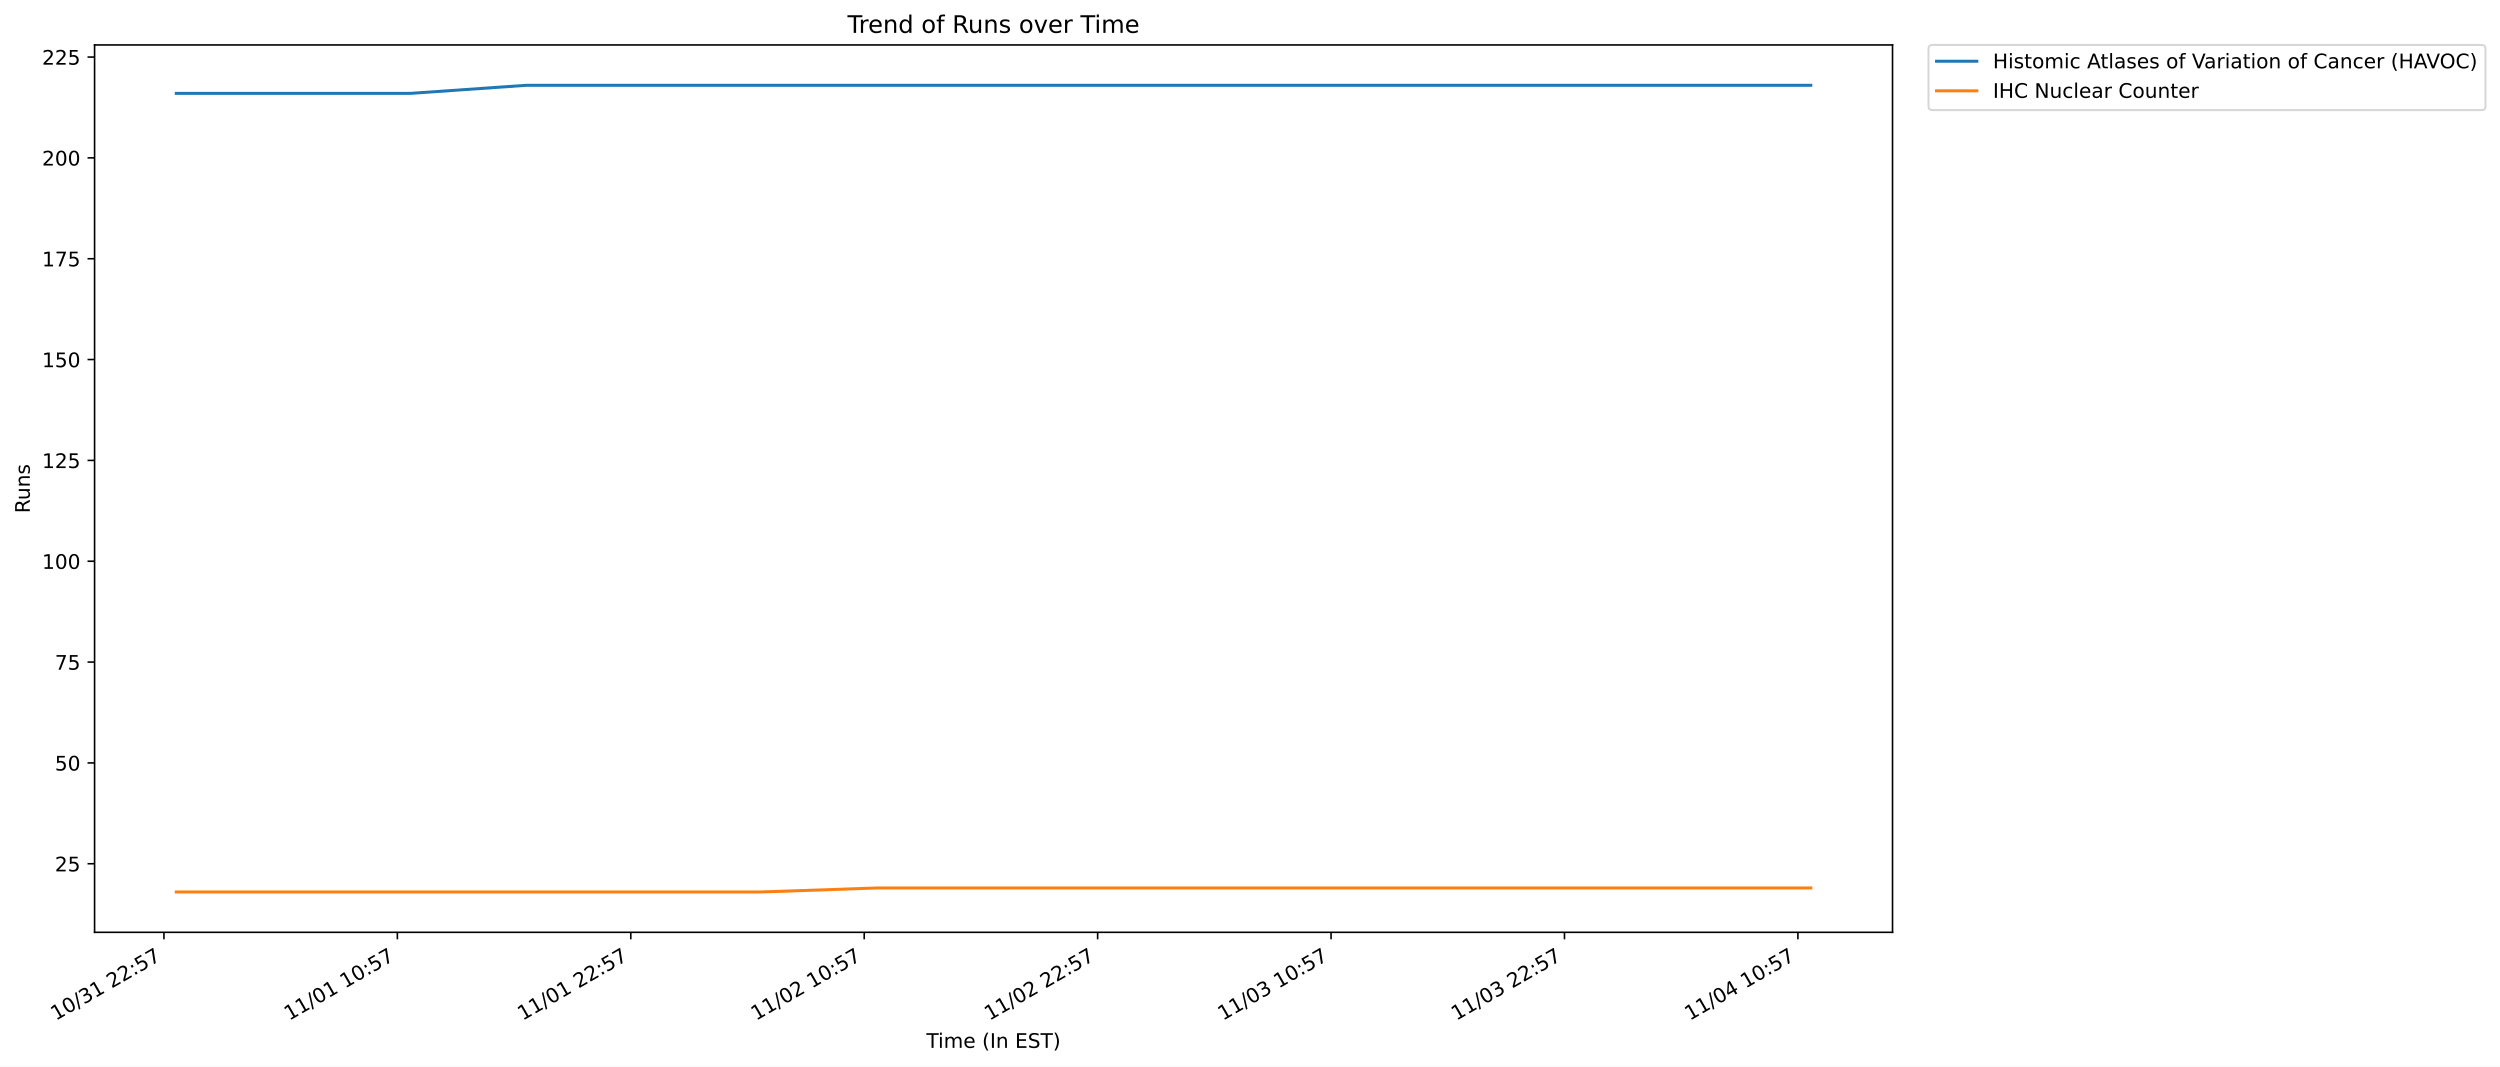
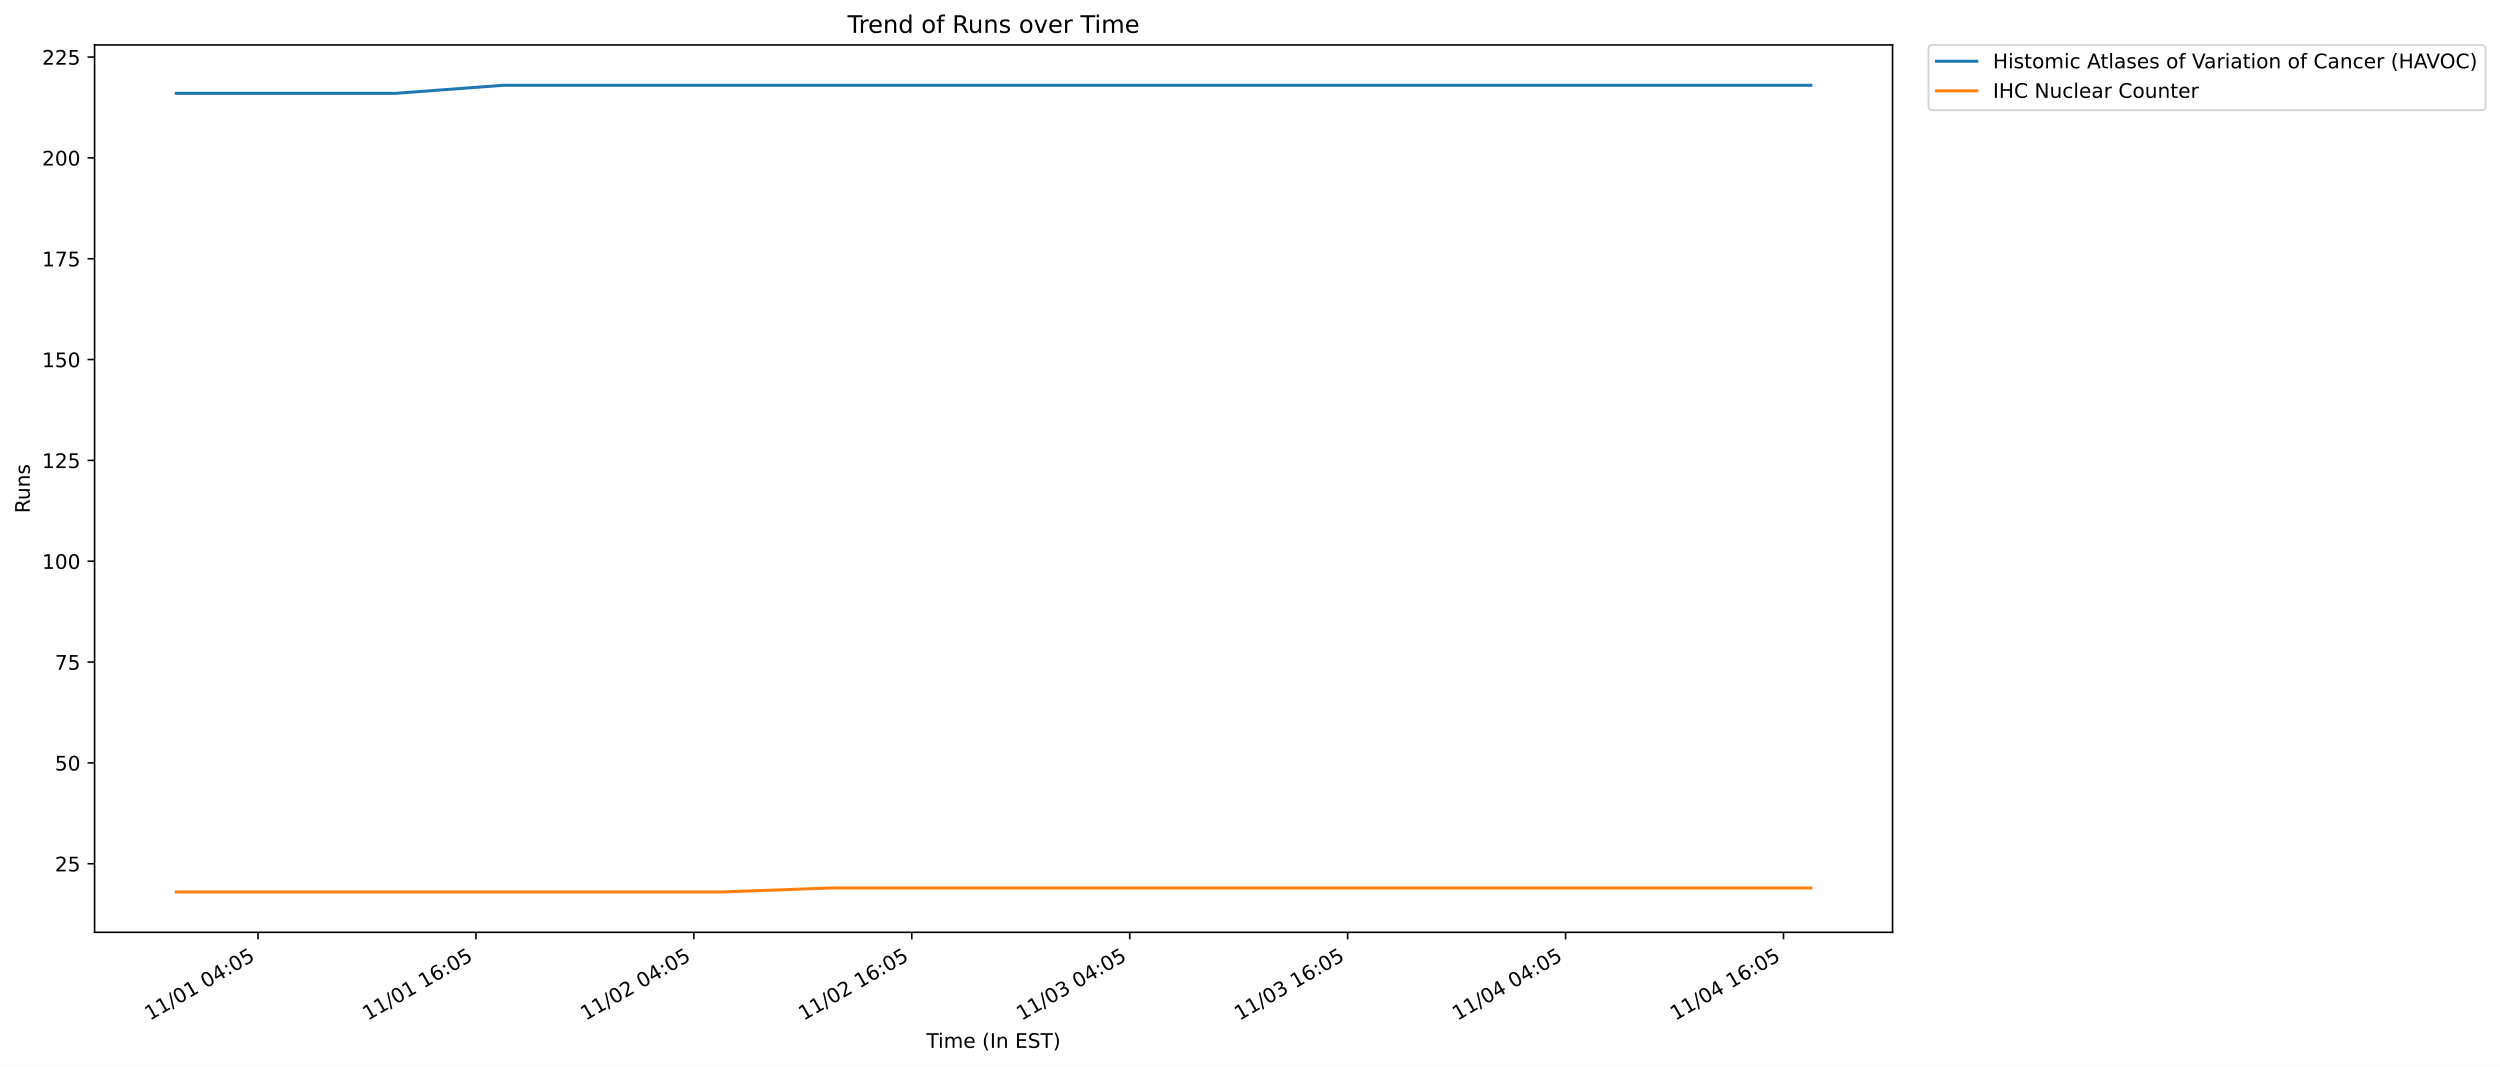
<svg xmlns="http://www.w3.org/2000/svg" xmlns:xlink="http://www.w3.org/1999/xlink" width="1241.42pt" height="529.626pt" viewBox="0 0 1241.42 529.626" version="1.1">
  <defs>
    <style type="text/css">*{stroke-linejoin: round; stroke-linecap: butt}</style>
  </defs>
  <g id="figure_1">
    <g id="patch_1">
      <path d="M 0 529.626  L 1241.42 529.626  L 1241.42 0  L 0 0  z " style="fill: #ffffff" />
    </g>
    <g id="axes_1">
      <g id="patch_2">
        <path d="M 46.966 462.958  L 939.766 462.958  L 939.766 22.318  L 46.966 22.318  z " style="fill: #ffffff" />
      </g>
      <g id="matplotlib.axis_1">
        <g id="xtick_1">
          <g id="line2d_1">
            <defs>
-               <path id="m09e9cc50d4" d="M 0 0  L 0 3.5  " style="stroke: #000000; stroke-width: 0.8" />
+               <path id="mc5775fdbf2" d="M 0 0  L 0 3.5  " style="stroke: #000000; stroke-width: 0.8" />
            </defs>
            <g>
-               <use xlink:href="#m09e9cc50d4" x="81.409" y="462.958" style="stroke: #000000; stroke-width: 0.8" />
+               <use xlink:href="#mc5775fdbf2" x="128.11" y="462.958" style="stroke: #000000; stroke-width: 0.8" />
            </g>
          </g>
          <g id="text_1">
-             <g transform="translate(27.70163 506.9464) rotate(-30) scale(0.1 -0.1)">
+             <g transform="translate(74.40209 506.9464) rotate(-30) scale(0.1 -0.1)">
              <defs>
                <path id="DejaVuSans-31" d="M 794 531  L 1825 531  L 1825 4091  L 703 3866  L 703 4441  L 1819 4666  L 2450 4666  L 2450 531  L 3481 531  L 3481 0  L 794 0  L 794 531  z " transform="scale(0.015625)" />
+                 <path id="DejaVuSans-2f" d="M 1625 4666  L 2156 4666  L 531 -594  L 0 -594  L 1625 4666  z " transform="scale(0.015625)" />
                <path id="DejaVuSans-30" d="M 2034 4250  Q 1547 4250 1301 3770  Q 1056 3291 1056 2328  Q 1056 1369 1301 889  Q 1547 409 2034 409  Q 2525 409 2770 889  Q 3016 1369 3016 2328  Q 3016 3291 2770 3770  Q 2525 4250 2034 4250  z M 2034 4750  Q 2819 4750 3233 4129  Q 3647 3509 3647 2328  Q 3647 1150 3233 529  Q 2819 -91 2034 -91  Q 1250 -91 836 529  Q 422 1150 422 2328  Q 422 3509 836 4129  Q 1250 4750 2034 4750  z " transform="scale(0.015625)" />
-                 <path id="DejaVuSans-2f" d="M 1625 4666  L 2156 4666  L 531 -594  L 0 -594  L 1625 4666  z " transform="scale(0.015625)" />
-                 <path id="DejaVuSans-33" d="M 2597 2516  Q 3050 2419 3304 2112  Q 3559 1806 3559 1356  Q 3559 666 3084 287  Q 2609 -91 1734 -91  Q 1441 -91 1130 -33  Q 819 25 488 141  L 488 750  Q 750 597 1062 519  Q 1375 441 1716 441  Q 2309 441 2620 675  Q 2931 909 2931 1356  Q 2931 1769 2642 2001  Q 2353 2234 1838 2234  L 1294 2234  L 1294 2753  L 1863 2753  Q 2328 2753 2575 2939  Q 2822 3125 2822 3475  Q 2822 3834 2567 4026  Q 2313 4219 1838 4219  Q 1578 4219 1281 4162  Q 984 4106 628 3988  L 628 4550  Q 988 4650 1302 4700  Q 1616 4750 1894 4750  Q 2613 4750 3031 4423  Q 3450 4097 3450 3541  Q 3450 3153 3228 2886  Q 3006 2619 2597 2516  z " transform="scale(0.015625)" />
                <path id="DejaVuSans-20" transform="scale(0.015625)" />
-                 <path id="DejaVuSans-32" d="M 1228 531  L 3431 531  L 3431 0  L 469 0  L 469 531  Q 828 903 1448 1529  Q 2069 2156 2228 2338  Q 2531 2678 2651 2914  Q 2772 3150 2772 3378  Q 2772 3750 2511 3984  Q 2250 4219 1831 4219  Q 1534 4219 1204 4116  Q 875 4013 500 3803  L 500 4441  Q 881 4594 1212 4672  Q 1544 4750 1819 4750  Q 2544 4750 2975 4387  Q 3406 4025 3406 3419  Q 3406 3131 3298 2873  Q 3191 2616 2906 2266  Q 2828 2175 2409 1742  Q 1991 1309 1228 531  z " transform="scale(0.015625)" />
+                 <path id="DejaVuSans-34" d="M 2419 4116  L 825 1625  L 2419 1625  L 2419 4116  z M 2253 4666  L 3047 4666  L 3047 1625  L 3713 1625  L 3713 1100  L 3047 1100  L 3047 0  L 2419 0  L 2419 1100  L 313 1100  L 313 1709  L 2253 4666  z " transform="scale(0.015625)" />
                <path id="DejaVuSans-3a" d="M 750 794  L 1409 794  L 1409 0  L 750 0  L 750 794  z M 750 3309  L 1409 3309  L 1409 2516  L 750 2516  L 750 3309  z " transform="scale(0.015625)" />
                <path id="DejaVuSans-35" d="M 691 4666  L 3169 4666  L 3169 4134  L 1269 4134  L 1269 2991  Q 1406 3038 1543 3061  Q 1681 3084 1819 3084  Q 2600 3084 3056 2656  Q 3513 2228 3513 1497  Q 3513 744 3044 326  Q 2575 -91 1722 -91  Q 1428 -91 1123 -41  Q 819 9 494 109  L 494 744  Q 775 591 1075 516  Q 1375 441 1709 441  Q 2250 441 2565 725  Q 2881 1009 2881 1497  Q 2881 1984 2565 2268  Q 2250 2553 1709 2553  Q 1456 2553 1204 2497  Q 953 2441 691 2322  L 691 4666  z " transform="scale(0.015625)" />
-                 <path id="DejaVuSans-37" d="M 525 4666  L 3525 4666  L 3525 4397  L 1831 0  L 1172 0  L 2766 4134  L 525 4134  L 525 4666  z " transform="scale(0.015625)" />
              </defs>
              <use xlink:href="#DejaVuSans-31" />
-               <use xlink:href="#DejaVuSans-30" x="63.623" />
-               <use xlink:href="#DejaVuSans-2f" x="127.246" />
-               <use xlink:href="#DejaVuSans-33" x="160.938" />
+               <use xlink:href="#DejaVuSans-31" x="63.623" />
+               <use xlink:href="#DejaVuSans-2f" x="127.246" />
+               <use xlink:href="#DejaVuSans-30" x="160.938" />
              <use xlink:href="#DejaVuSans-31" x="224.561" />
              <use xlink:href="#DejaVuSans-20" x="288.184" />
-               <use xlink:href="#DejaVuSans-32" x="319.971" />
-               <use xlink:href="#DejaVuSans-32" x="383.594" />
-               <use xlink:href="#DejaVuSans-3a" x="447.217" />
-               <use xlink:href="#DejaVuSans-35" x="480.908" />
-               <use xlink:href="#DejaVuSans-37" x="544.531" />
+               <use xlink:href="#DejaVuSans-30" x="319.971" />
+               <use xlink:href="#DejaVuSans-34" x="383.594" />
+               <use xlink:href="#DejaVuSans-3a" x="447.217" />
+               <use xlink:href="#DejaVuSans-30" x="480.908" />
+               <use xlink:href="#DejaVuSans-35" x="544.531" />
            </g>
          </g>
        </g>
        <g id="xtick_2">
          <g id="line2d_2">
            <g>
-               <use xlink:href="#m09e9cc50d4" x="197.319" y="462.958" style="stroke: #000000; stroke-width: 0.8" />
+               <use xlink:href="#mc5775fdbf2" x="236.327" y="462.958" style="stroke: #000000; stroke-width: 0.8" />
            </g>
          </g>
          <g id="text_2">
-             <g transform="translate(143.6116 506.9464) rotate(-30) scale(0.1 -0.1)">
+             <g transform="translate(182.6198 506.9464) rotate(-30) scale(0.1 -0.1)">
+               <defs>
+                 <path id="DejaVuSans-36" d="M 2113 2584  Q 1688 2584 1439 2293  Q 1191 2003 1191 1497  Q 1191 994 1439 701  Q 1688 409 2113 409  Q 2538 409 2786 701  Q 3034 994 3034 1497  Q 3034 2003 2786 2293  Q 2538 2584 2113 2584  z M 3366 4563  L 3366 3988  Q 3128 4100 2886 4159  Q 2644 4219 2406 4219  Q 1781 4219 1451 3797  Q 1122 3375 1075 2522  Q 1259 2794 1537 2939  Q 1816 3084 2150 3084  Q 2853 3084 3261 2657  Q 3669 2231 3669 1497  Q 3669 778 3244 343  Q 2819 -91 2113 -91  Q 1303 -91 875 529  Q 447 1150 447 2328  Q 447 3434 972 4092  Q 1497 4750 2381 4750  Q 2619 4750 2861 4703  Q 3103 4656 3366 4563  z " transform="scale(0.015625)" />
+               </defs>
              <use xlink:href="#DejaVuSans-31" />
              <use xlink:href="#DejaVuSans-31" x="63.623" />
              <use xlink:href="#DejaVuSans-2f" x="127.246" />
              <use xlink:href="#DejaVuSans-30" x="160.938" />
              <use xlink:href="#DejaVuSans-31" x="224.561" />
              <use xlink:href="#DejaVuSans-20" x="288.184" />
              <use xlink:href="#DejaVuSans-31" x="319.971" />
-               <use xlink:href="#DejaVuSans-30" x="383.594" />
-               <use xlink:href="#DejaVuSans-3a" x="447.217" />
-               <use xlink:href="#DejaVuSans-35" x="480.908" />
-               <use xlink:href="#DejaVuSans-37" x="544.531" />
+               <use xlink:href="#DejaVuSans-36" x="383.594" />
+               <use xlink:href="#DejaVuSans-3a" x="447.217" />
+               <use xlink:href="#DejaVuSans-30" x="480.908" />
+               <use xlink:href="#DejaVuSans-35" x="544.531" />
            </g>
          </g>
        </g>
        <g id="xtick_3">
          <g id="line2d_3">
            <g>
-               <use xlink:href="#m09e9cc50d4" x="313.229" y="462.958" style="stroke: #000000; stroke-width: 0.8" />
+               <use xlink:href="#mc5775fdbf2" x="344.545" y="462.958" style="stroke: #000000; stroke-width: 0.8" />
            </g>
          </g>
          <g id="text_3">
-             <g transform="translate(259.5216 506.9464) rotate(-30) scale(0.1 -0.1)">
-               <use xlink:href="#DejaVuSans-31" />
-               <use xlink:href="#DejaVuSans-31" x="63.623" />
-               <use xlink:href="#DejaVuSans-2f" x="127.246" />
-               <use xlink:href="#DejaVuSans-30" x="160.938" />
-               <use xlink:href="#DejaVuSans-31" x="224.561" />
-               <use xlink:href="#DejaVuSans-20" x="288.184" />
-               <use xlink:href="#DejaVuSans-32" x="319.971" />
-               <use xlink:href="#DejaVuSans-32" x="383.594" />
-               <use xlink:href="#DejaVuSans-3a" x="447.217" />
-               <use xlink:href="#DejaVuSans-35" x="480.908" />
-               <use xlink:href="#DejaVuSans-37" x="544.531" />
+             <g transform="translate(290.8374 506.9464) rotate(-30) scale(0.1 -0.1)">
+               <defs>
+                 <path id="DejaVuSans-32" d="M 1228 531  L 3431 531  L 3431 0  L 469 0  L 469 531  Q 828 903 1448 1529  Q 2069 2156 2228 2338  Q 2531 2678 2651 2914  Q 2772 3150 2772 3378  Q 2772 3750 2511 3984  Q 2250 4219 1831 4219  Q 1534 4219 1204 4116  Q 875 4013 500 3803  L 500 4441  Q 881 4594 1212 4672  Q 1544 4750 1819 4750  Q 2544 4750 2975 4387  Q 3406 4025 3406 3419  Q 3406 3131 3298 2873  Q 3191 2616 2906 2266  Q 2828 2175 2409 1742  Q 1991 1309 1228 531  z " transform="scale(0.015625)" />
+               </defs>
+               <use xlink:href="#DejaVuSans-31" />
+               <use xlink:href="#DejaVuSans-31" x="63.623" />
+               <use xlink:href="#DejaVuSans-2f" x="127.246" />
+               <use xlink:href="#DejaVuSans-30" x="160.938" />
+               <use xlink:href="#DejaVuSans-32" x="224.561" />
+               <use xlink:href="#DejaVuSans-20" x="288.184" />
+               <use xlink:href="#DejaVuSans-30" x="319.971" />
+               <use xlink:href="#DejaVuSans-34" x="383.594" />
+               <use xlink:href="#DejaVuSans-3a" x="447.217" />
+               <use xlink:href="#DejaVuSans-30" x="480.908" />
+               <use xlink:href="#DejaVuSans-35" x="544.531" />
            </g>
          </g>
        </g>
        <g id="xtick_4">
          <g id="line2d_4">
            <g>
-               <use xlink:href="#m09e9cc50d4" x="429.139" y="462.958" style="stroke: #000000; stroke-width: 0.8" />
+               <use xlink:href="#mc5775fdbf2" x="452.763" y="462.958" style="stroke: #000000; stroke-width: 0.8" />
            </g>
          </g>
          <g id="text_4">
-             <g transform="translate(375.4316 506.9464) rotate(-30) scale(0.1 -0.1)">
+             <g transform="translate(399.0551 506.9464) rotate(-30) scale(0.1 -0.1)">
              <use xlink:href="#DejaVuSans-31" />
              <use xlink:href="#DejaVuSans-31" x="63.623" />
              <use xlink:href="#DejaVuSans-2f" x="127.246" />
              <use xlink:href="#DejaVuSans-30" x="160.938" />
              <use xlink:href="#DejaVuSans-32" x="224.561" />
              <use xlink:href="#DejaVuSans-20" x="288.184" />
              <use xlink:href="#DejaVuSans-31" x="319.971" />
-               <use xlink:href="#DejaVuSans-30" x="383.594" />
-               <use xlink:href="#DejaVuSans-3a" x="447.217" />
-               <use xlink:href="#DejaVuSans-35" x="480.908" />
-               <use xlink:href="#DejaVuSans-37" x="544.531" />
+               <use xlink:href="#DejaVuSans-36" x="383.594" />
+               <use xlink:href="#DejaVuSans-3a" x="447.217" />
+               <use xlink:href="#DejaVuSans-30" x="480.908" />
+               <use xlink:href="#DejaVuSans-35" x="544.531" />
            </g>
          </g>
        </g>
        <g id="xtick_5">
          <g id="line2d_5">
            <g>
-               <use xlink:href="#m09e9cc50d4" x="545.049" y="462.958" style="stroke: #000000; stroke-width: 0.8" />
+               <use xlink:href="#mc5775fdbf2" x="560.98" y="462.958" style="stroke: #000000; stroke-width: 0.8" />
            </g>
          </g>
          <g id="text_5">
-             <g transform="translate(491.3416 506.9464) rotate(-30) scale(0.1 -0.1)">
-               <use xlink:href="#DejaVuSans-31" />
-               <use xlink:href="#DejaVuSans-31" x="63.623" />
-               <use xlink:href="#DejaVuSans-2f" x="127.246" />
-               <use xlink:href="#DejaVuSans-30" x="160.938" />
-               <use xlink:href="#DejaVuSans-32" x="224.561" />
-               <use xlink:href="#DejaVuSans-20" x="288.184" />
-               <use xlink:href="#DejaVuSans-32" x="319.971" />
-               <use xlink:href="#DejaVuSans-32" x="383.594" />
-               <use xlink:href="#DejaVuSans-3a" x="447.217" />
-               <use xlink:href="#DejaVuSans-35" x="480.908" />
-               <use xlink:href="#DejaVuSans-37" x="544.531" />
+             <g transform="translate(507.2728 506.9464) rotate(-30) scale(0.1 -0.1)">
+               <defs>
+                 <path id="DejaVuSans-33" d="M 2597 2516  Q 3050 2419 3304 2112  Q 3559 1806 3559 1356  Q 3559 666 3084 287  Q 2609 -91 1734 -91  Q 1441 -91 1130 -33  Q 819 25 488 141  L 488 750  Q 750 597 1062 519  Q 1375 441 1716 441  Q 2309 441 2620 675  Q 2931 909 2931 1356  Q 2931 1769 2642 2001  Q 2353 2234 1838 2234  L 1294 2234  L 1294 2753  L 1863 2753  Q 2328 2753 2575 2939  Q 2822 3125 2822 3475  Q 2822 3834 2567 4026  Q 2313 4219 1838 4219  Q 1578 4219 1281 4162  Q 984 4106 628 3988  L 628 4550  Q 988 4650 1302 4700  Q 1616 4750 1894 4750  Q 2613 4750 3031 4423  Q 3450 4097 3450 3541  Q 3450 3153 3228 2886  Q 3006 2619 2597 2516  z " transform="scale(0.015625)" />
+               </defs>
+               <use xlink:href="#DejaVuSans-31" />
+               <use xlink:href="#DejaVuSans-31" x="63.623" />
+               <use xlink:href="#DejaVuSans-2f" x="127.246" />
+               <use xlink:href="#DejaVuSans-30" x="160.938" />
+               <use xlink:href="#DejaVuSans-33" x="224.561" />
+               <use xlink:href="#DejaVuSans-20" x="288.184" />
+               <use xlink:href="#DejaVuSans-30" x="319.971" />
+               <use xlink:href="#DejaVuSans-34" x="383.594" />
+               <use xlink:href="#DejaVuSans-3a" x="447.217" />
+               <use xlink:href="#DejaVuSans-30" x="480.908" />
+               <use xlink:href="#DejaVuSans-35" x="544.531" />
            </g>
          </g>
        </g>
        <g id="xtick_6">
          <g id="line2d_6">
            <g>
-               <use xlink:href="#m09e9cc50d4" x="660.959" y="462.958" style="stroke: #000000; stroke-width: 0.8" />
+               <use xlink:href="#mc5775fdbf2" x="669.198" y="462.958" style="stroke: #000000; stroke-width: 0.8" />
            </g>
          </g>
          <g id="text_6">
-             <g transform="translate(607.2516 506.9464) rotate(-30) scale(0.1 -0.1)">
+             <g transform="translate(615.4904 506.9464) rotate(-30) scale(0.1 -0.1)">
              <use xlink:href="#DejaVuSans-31" />
              <use xlink:href="#DejaVuSans-31" x="63.623" />
              <use xlink:href="#DejaVuSans-2f" x="127.246" />
              <use xlink:href="#DejaVuSans-30" x="160.938" />
              <use xlink:href="#DejaVuSans-33" x="224.561" />
              <use xlink:href="#DejaVuSans-20" x="288.184" />
              <use xlink:href="#DejaVuSans-31" x="319.971" />
-               <use xlink:href="#DejaVuSans-30" x="383.594" />
-               <use xlink:href="#DejaVuSans-3a" x="447.217" />
-               <use xlink:href="#DejaVuSans-35" x="480.908" />
-               <use xlink:href="#DejaVuSans-37" x="544.531" />
+               <use xlink:href="#DejaVuSans-36" x="383.594" />
+               <use xlink:href="#DejaVuSans-3a" x="447.217" />
+               <use xlink:href="#DejaVuSans-30" x="480.908" />
+               <use xlink:href="#DejaVuSans-35" x="544.531" />
            </g>
          </g>
        </g>
        <g id="xtick_7">
          <g id="line2d_7">
            <g>
-               <use xlink:href="#m09e9cc50d4" x="776.869" y="462.958" style="stroke: #000000; stroke-width: 0.8" />
+               <use xlink:href="#mc5775fdbf2" x="777.416" y="462.958" style="stroke: #000000; stroke-width: 0.8" />
            </g>
          </g>
          <g id="text_7">
-             <g transform="translate(723.1616 506.9464) rotate(-30) scale(0.1 -0.1)">
-               <use xlink:href="#DejaVuSans-31" />
-               <use xlink:href="#DejaVuSans-31" x="63.623" />
-               <use xlink:href="#DejaVuSans-2f" x="127.246" />
-               <use xlink:href="#DejaVuSans-30" x="160.938" />
-               <use xlink:href="#DejaVuSans-33" x="224.561" />
-               <use xlink:href="#DejaVuSans-20" x="288.184" />
-               <use xlink:href="#DejaVuSans-32" x="319.971" />
-               <use xlink:href="#DejaVuSans-32" x="383.594" />
-               <use xlink:href="#DejaVuSans-3a" x="447.217" />
-               <use xlink:href="#DejaVuSans-35" x="480.908" />
-               <use xlink:href="#DejaVuSans-37" x="544.531" />
+             <g transform="translate(723.7081 506.9464) rotate(-30) scale(0.1 -0.1)">
+               <use xlink:href="#DejaVuSans-31" />
+               <use xlink:href="#DejaVuSans-31" x="63.623" />
+               <use xlink:href="#DejaVuSans-2f" x="127.246" />
+               <use xlink:href="#DejaVuSans-30" x="160.938" />
+               <use xlink:href="#DejaVuSans-34" x="224.561" />
+               <use xlink:href="#DejaVuSans-20" x="288.184" />
+               <use xlink:href="#DejaVuSans-30" x="319.971" />
+               <use xlink:href="#DejaVuSans-34" x="383.594" />
+               <use xlink:href="#DejaVuSans-3a" x="447.217" />
+               <use xlink:href="#DejaVuSans-30" x="480.908" />
+               <use xlink:href="#DejaVuSans-35" x="544.531" />
            </g>
          </g>
        </g>
        <g id="xtick_8">
          <g id="line2d_8">
            <g>
-               <use xlink:href="#m09e9cc50d4" x="892.779" y="462.958" style="stroke: #000000; stroke-width: 0.8" />
+               <use xlink:href="#mc5775fdbf2" x="885.633" y="462.958" style="stroke: #000000; stroke-width: 0.8" />
            </g>
          </g>
          <g id="text_8">
-             <g transform="translate(839.0716 506.9464) rotate(-30) scale(0.1 -0.1)">
-               <defs>
-                 <path id="DejaVuSans-34" d="M 2419 4116  L 825 1625  L 2419 1625  L 2419 4116  z M 2253 4666  L 3047 4666  L 3047 1625  L 3713 1625  L 3713 1100  L 3047 1100  L 3047 0  L 2419 0  L 2419 1100  L 313 1100  L 313 1709  L 2253 4666  z " transform="scale(0.015625)" />
-               </defs>
+             <g transform="translate(831.9258 506.9464) rotate(-30) scale(0.1 -0.1)">
              <use xlink:href="#DejaVuSans-31" />
              <use xlink:href="#DejaVuSans-31" x="63.623" />
              <use xlink:href="#DejaVuSans-2f" x="127.246" />
              <use xlink:href="#DejaVuSans-30" x="160.938" />
              <use xlink:href="#DejaVuSans-34" x="224.561" />
              <use xlink:href="#DejaVuSans-20" x="288.184" />
              <use xlink:href="#DejaVuSans-31" x="319.971" />
-               <use xlink:href="#DejaVuSans-30" x="383.594" />
-               <use xlink:href="#DejaVuSans-3a" x="447.217" />
-               <use xlink:href="#DejaVuSans-35" x="480.908" />
-               <use xlink:href="#DejaVuSans-37" x="544.531" />
+               <use xlink:href="#DejaVuSans-36" x="383.594" />
+               <use xlink:href="#DejaVuSans-3a" x="447.217" />
+               <use xlink:href="#DejaVuSans-30" x="480.908" />
+               <use xlink:href="#DejaVuSans-35" x="544.531" />
            </g>
          </g>
        </g>
        <g id="text_9">
          <g transform="translate(460.0211 520.3459) scale(0.1 -0.1)">
            <defs>
              <path id="DejaVuSans-54" d="M -19 4666  L 3928 4666  L 3928 4134  L 2272 4134  L 2272 0  L 1638 0  L 1638 4134  L -19 4134  L -19 4666  z " transform="scale(0.015625)" />
              <path id="DejaVuSans-69" d="M 603 3500  L 1178 3500  L 1178 0  L 603 0  L 603 3500  z M 603 4863  L 1178 4863  L 1178 4134  L 603 4134  L 603 4863  z " transform="scale(0.015625)" />
              <path id="DejaVuSans-6d" d="M 3328 2828  Q 3544 3216 3844 3400  Q 4144 3584 4550 3584  Q 5097 3584 5394 3201  Q 5691 2819 5691 2113  L 5691 0  L 5113 0  L 5113 2094  Q 5113 2597 4934 2840  Q 4756 3084 4391 3084  Q 3944 3084 3684 2787  Q 3425 2491 3425 1978  L 3425 0  L 2847 0  L 2847 2094  Q 2847 2600 2669 2842  Q 2491 3084 2119 3084  Q 1678 3084 1418 2786  Q 1159 2488 1159 1978  L 1159 0  L 581 0  L 581 3500  L 1159 3500  L 1159 2956  Q 1356 3278 1631 3431  Q 1906 3584 2284 3584  Q 2666 3584 2933 3390  Q 3200 3197 3328 2828  z " transform="scale(0.015625)" />
              <path id="DejaVuSans-65" d="M 3597 1894  L 3597 1613  L 953 1613  Q 991 1019 1311 708  Q 1631 397 2203 397  Q 2534 397 2845 478  Q 3156 559 3463 722  L 3463 178  Q 3153 47 2828 -22  Q 2503 -91 2169 -91  Q 1331 -91 842 396  Q 353 884 353 1716  Q 353 2575 817 3079  Q 1281 3584 2069 3584  Q 2775 3584 3186 3129  Q 3597 2675 3597 1894  z M 3022 2063  Q 3016 2534 2758 2815  Q 2500 3097 2075 3097  Q 1594 3097 1305 2825  Q 1016 2553 972 2059  L 3022 2063  z " transform="scale(0.015625)" />
              <path id="DejaVuSans-28" d="M 1984 4856  Q 1566 4138 1362 3434  Q 1159 2731 1159 2009  Q 1159 1288 1364 580  Q 1569 -128 1984 -844  L 1484 -844  Q 1016 -109 783 600  Q 550 1309 550 2009  Q 550 2706 781 3412  Q 1013 4119 1484 4856  L 1984 4856  z " transform="scale(0.015625)" />
              <path id="DejaVuSans-49" d="M 628 4666  L 1259 4666  L 1259 0  L 628 0  L 628 4666  z " transform="scale(0.015625)" />
              <path id="DejaVuSans-6e" d="M 3513 2113  L 3513 0  L 2938 0  L 2938 2094  Q 2938 2591 2744 2837  Q 2550 3084 2163 3084  Q 1697 3084 1428 2787  Q 1159 2491 1159 1978  L 1159 0  L 581 0  L 581 3500  L 1159 3500  L 1159 2956  Q 1366 3272 1645 3428  Q 1925 3584 2291 3584  Q 2894 3584 3203 3211  Q 3513 2838 3513 2113  z " transform="scale(0.015625)" />
              <path id="DejaVuSans-45" d="M 628 4666  L 3578 4666  L 3578 4134  L 1259 4134  L 1259 2753  L 3481 2753  L 3481 2222  L 1259 2222  L 1259 531  L 3634 531  L 3634 0  L 628 0  L 628 4666  z " transform="scale(0.015625)" />
              <path id="DejaVuSans-53" d="M 3425 4513  L 3425 3897  Q 3066 4069 2747 4153  Q 2428 4238 2131 4238  Q 1616 4238 1336 4038  Q 1056 3838 1056 3469  Q 1056 3159 1242 3001  Q 1428 2844 1947 2747  L 2328 2669  Q 3034 2534 3370 2195  Q 3706 1856 3706 1288  Q 3706 609 3251 259  Q 2797 -91 1919 -91  Q 1588 -91 1214 -16  Q 841 59 441 206  L 441 856  Q 825 641 1194 531  Q 1563 422 1919 422  Q 2459 422 2753 634  Q 3047 847 3047 1241  Q 3047 1584 2836 1778  Q 2625 1972 2144 2069  L 1759 2144  Q 1053 2284 737 2584  Q 422 2884 422 3419  Q 422 4038 858 4394  Q 1294 4750 2059 4750  Q 2388 4750 2728 4690  Q 3069 4631 3425 4513  z " transform="scale(0.015625)" />
              <path id="DejaVuSans-29" d="M 513 4856  L 1013 4856  Q 1481 4119 1714 3412  Q 1947 2706 1947 2009  Q 1947 1309 1714 600  Q 1481 -109 1013 -844  L 513 -844  Q 928 -128 1133 580  Q 1338 1288 1338 2009  Q 1338 2731 1133 3434  Q 928 4138 513 4856  z " transform="scale(0.015625)" />
            </defs>
            <use xlink:href="#DejaVuSans-54" />
            <use xlink:href="#DejaVuSans-69" x="57.959" />
            <use xlink:href="#DejaVuSans-6d" x="85.742" />
            <use xlink:href="#DejaVuSans-65" x="183.154" />
            <use xlink:href="#DejaVuSans-20" x="244.678" />
            <use xlink:href="#DejaVuSans-28" x="276.465" />
            <use xlink:href="#DejaVuSans-49" x="315.479" />
            <use xlink:href="#DejaVuSans-6e" x="344.971" />
            <use xlink:href="#DejaVuSans-20" x="408.35" />
            <use xlink:href="#DejaVuSans-45" x="440.137" />
            <use xlink:href="#DejaVuSans-53" x="503.32" />
            <use xlink:href="#DejaVuSans-54" x="566.797" />
            <use xlink:href="#DejaVuSans-29" x="627.881" />
          </g>
        </g>
      </g>
      <g id="matplotlib.axis_2">
        <g id="ytick_1">
          <g id="line2d_9">
            <defs>
-               <path id="mfa24050252" d="M 0 0  L -3.5 0  " style="stroke: #000000; stroke-width: 0.8" />
+               <path id="m8d9fa3b513" d="M 0 0  L -3.5 0  " style="stroke: #000000; stroke-width: 0.8" />
            </defs>
            <g>
-               <use xlink:href="#mfa24050252" x="46.966" y="428.909" style="stroke: #000000; stroke-width: 0.8" />
+               <use xlink:href="#m8d9fa3b513" x="46.966" y="428.909" style="stroke: #000000; stroke-width: 0.8" />
            </g>
          </g>
          <g id="text_10">
            <g transform="translate(27.24063 432.7079) scale(0.1 -0.1)">
              <use xlink:href="#DejaVuSans-32" />
              <use xlink:href="#DejaVuSans-35" x="63.623" />
            </g>
          </g>
        </g>
        <g id="ytick_2">
          <g id="line2d_10">
            <g>
-               <use xlink:href="#mfa24050252" x="46.966" y="378.836" style="stroke: #000000; stroke-width: 0.8" />
+               <use xlink:href="#m8d9fa3b513" x="46.966" y="378.836" style="stroke: #000000; stroke-width: 0.8" />
            </g>
          </g>
          <g id="text_11">
            <g transform="translate(27.24063 382.6352) scale(0.1 -0.1)">
              <use xlink:href="#DejaVuSans-35" />
              <use xlink:href="#DejaVuSans-30" x="63.623" />
            </g>
          </g>
        </g>
        <g id="ytick_3">
          <g id="line2d_11">
            <g>
-               <use xlink:href="#mfa24050252" x="46.966" y="328.763" style="stroke: #000000; stroke-width: 0.8" />
+               <use xlink:href="#m8d9fa3b513" x="46.966" y="328.763" style="stroke: #000000; stroke-width: 0.8" />
            </g>
          </g>
          <g id="text_12">
            <g transform="translate(27.24063 332.5624) scale(0.1 -0.1)">
+               <defs>
+                 <path id="DejaVuSans-37" d="M 525 4666  L 3525 4666  L 3525 4397  L 1831 0  L 1172 0  L 2766 4134  L 525 4134  L 525 4666  z " transform="scale(0.015625)" />
+               </defs>
              <use xlink:href="#DejaVuSans-37" />
              <use xlink:href="#DejaVuSans-35" x="63.623" />
            </g>
          </g>
        </g>
        <g id="ytick_4">
          <g id="line2d_12">
            <g>
-               <use xlink:href="#mfa24050252" x="46.966" y="278.69" style="stroke: #000000; stroke-width: 0.8" />
+               <use xlink:href="#m8d9fa3b513" x="46.966" y="278.69" style="stroke: #000000; stroke-width: 0.8" />
            </g>
          </g>
          <g id="text_13">
            <g transform="translate(20.87813 282.4897) scale(0.1 -0.1)">
              <use xlink:href="#DejaVuSans-31" />
              <use xlink:href="#DejaVuSans-30" x="63.623" />
              <use xlink:href="#DejaVuSans-30" x="127.246" />
            </g>
          </g>
        </g>
        <g id="ytick_5">
          <g id="line2d_13">
            <g>
-               <use xlink:href="#mfa24050252" x="46.966" y="228.618" style="stroke: #000000; stroke-width: 0.8" />
+               <use xlink:href="#m8d9fa3b513" x="46.966" y="228.618" style="stroke: #000000; stroke-width: 0.8" />
            </g>
          </g>
          <g id="text_14">
            <g transform="translate(20.87813 232.417) scale(0.1 -0.1)">
              <use xlink:href="#DejaVuSans-31" />
              <use xlink:href="#DejaVuSans-32" x="63.623" />
              <use xlink:href="#DejaVuSans-35" x="127.246" />
            </g>
          </g>
        </g>
        <g id="ytick_6">
          <g id="line2d_14">
            <g>
-               <use xlink:href="#mfa24050252" x="46.966" y="178.545" style="stroke: #000000; stroke-width: 0.8" />
+               <use xlink:href="#m8d9fa3b513" x="46.966" y="178.545" style="stroke: #000000; stroke-width: 0.8" />
            </g>
          </g>
          <g id="text_15">
            <g transform="translate(20.87813 182.3443) scale(0.1 -0.1)">
              <use xlink:href="#DejaVuSans-31" />
              <use xlink:href="#DejaVuSans-35" x="63.623" />
              <use xlink:href="#DejaVuSans-30" x="127.246" />
            </g>
          </g>
        </g>
        <g id="ytick_7">
          <g id="line2d_15">
            <g>
-               <use xlink:href="#mfa24050252" x="46.966" y="128.472" style="stroke: #000000; stroke-width: 0.8" />
+               <use xlink:href="#m8d9fa3b513" x="46.966" y="128.472" style="stroke: #000000; stroke-width: 0.8" />
            </g>
          </g>
          <g id="text_16">
            <g transform="translate(20.87813 132.2715) scale(0.1 -0.1)">
              <use xlink:href="#DejaVuSans-31" />
              <use xlink:href="#DejaVuSans-37" x="63.623" />
              <use xlink:href="#DejaVuSans-35" x="127.246" />
            </g>
          </g>
        </g>
        <g id="ytick_8">
          <g id="line2d_16">
            <g>
-               <use xlink:href="#mfa24050252" x="46.966" y="78.4" style="stroke: #000000; stroke-width: 0.8" />
+               <use xlink:href="#m8d9fa3b513" x="46.966" y="78.4" style="stroke: #000000; stroke-width: 0.8" />
            </g>
          </g>
          <g id="text_17">
            <g transform="translate(20.87813 82.1988) scale(0.1 -0.1)">
              <use xlink:href="#DejaVuSans-32" />
              <use xlink:href="#DejaVuSans-30" x="63.623" />
              <use xlink:href="#DejaVuSans-30" x="127.246" />
            </g>
          </g>
        </g>
        <g id="ytick_9">
          <g id="line2d_17">
            <g>
-               <use xlink:href="#mfa24050252" x="46.966" y="28.327" style="stroke: #000000; stroke-width: 0.8" />
+               <use xlink:href="#m8d9fa3b513" x="46.966" y="28.327" style="stroke: #000000; stroke-width: 0.8" />
            </g>
          </g>
          <g id="text_18">
            <g transform="translate(20.87813 32.12607) scale(0.1 -0.1)">
              <use xlink:href="#DejaVuSans-32" />
              <use xlink:href="#DejaVuSans-32" x="63.623" />
              <use xlink:href="#DejaVuSans-35" x="127.246" />
            </g>
          </g>
        </g>
        <g id="text_19">
          <g transform="translate(14.79844 254.8295) rotate(-90) scale(0.1 -0.1)">
            <defs>
              <path id="DejaVuSans-52" d="M 2841 2188  Q 3044 2119 3236 1894  Q 3428 1669 3622 1275  L 4263 0  L 3584 0  L 2988 1197  Q 2756 1666 2539 1819  Q 2322 1972 1947 1972  L 1259 1972  L 1259 0  L 628 0  L 628 4666  L 2053 4666  Q 2853 4666 3247 4331  Q 3641 3997 3641 3322  Q 3641 2881 3436 2590  Q 3231 2300 2841 2188  z M 1259 4147  L 1259 2491  L 2053 2491  Q 2509 2491 2742 2702  Q 2975 2913 2975 3322  Q 2975 3731 2742 3939  Q 2509 4147 2053 4147  L 1259 4147  z " transform="scale(0.015625)" />
              <path id="DejaVuSans-75" d="M 544 1381  L 544 3500  L 1119 3500  L 1119 1403  Q 1119 906 1312 657  Q 1506 409 1894 409  Q 2359 409 2629 706  Q 2900 1003 2900 1516  L 2900 3500  L 3475 3500  L 3475 0  L 2900 0  L 2900 538  Q 2691 219 2414 64  Q 2138 -91 1772 -91  Q 1169 -91 856 284  Q 544 659 544 1381  z M 1991 3584  L 1991 3584  z " transform="scale(0.015625)" />
              <path id="DejaVuSans-73" d="M 2834 3397  L 2834 2853  Q 2591 2978 2328 3040  Q 2066 3103 1784 3103  Q 1356 3103 1142 2972  Q 928 2841 928 2578  Q 928 2378 1081 2264  Q 1234 2150 1697 2047  L 1894 2003  Q 2506 1872 2764 1633  Q 3022 1394 3022 966  Q 3022 478 2636 193  Q 2250 -91 1575 -91  Q 1294 -91 989 -36  Q 684 19 347 128  L 347 722  Q 666 556 975 473  Q 1284 391 1588 391  Q 1994 391 2212 530  Q 2431 669 2431 922  Q 2431 1156 2273 1281  Q 2116 1406 1581 1522  L 1381 1569  Q 847 1681 609 1914  Q 372 2147 372 2553  Q 372 3047 722 3315  Q 1072 3584 1716 3584  Q 2034 3584 2315 3537  Q 2597 3491 2834 3397  z " transform="scale(0.015625)" />
            </defs>
            <use xlink:href="#DejaVuSans-52" />
            <use xlink:href="#DejaVuSans-75" x="64.982" />
            <use xlink:href="#DejaVuSans-6e" x="128.361" />
            <use xlink:href="#DejaVuSans-73" x="191.74" />
          </g>
        </g>
      </g>
      <g id="line2d_18">
-         <path d="M 87.547 46.353  L 145.564 46.353  L 204.01 46.353  L 261.424 42.347  L 319.358 42.347  L 377.49 42.347  L 435.967 42.347  L 493.201 42.347  L 551.185 42.347  L 609.316 42.347  L 667.596 42.347  L 725.023 42.347  L 782.981 42.347  L 840.913 42.347  L 899.184 42.347  " clip-path="url(#p26f7c1d0b7)" style="fill: none; stroke: #1f77b4; stroke-width: 1.5; stroke-linecap: square" />
+         <path d="M 87.547 46.353  L 141.713 46.353  L 196.281 46.353  L 249.885 42.347  L 303.974 42.347  L 358.248 42.347  L 412.844 42.347  L 466.28 42.347  L 520.416 42.347  L 574.689 42.347  L 629.101 42.347  L 682.718 42.347  L 736.829 42.347  L 790.917 42.347  L 845.32 42.347  L 899.184 42.347  " clip-path="url(#p02939dd514)" style="fill: none; stroke: #1f77b4; stroke-width: 1.5; stroke-linecap: square" />
      </g>
      <g id="line2d_19">
-         <path d="M 87.547 442.929  L 145.564 442.929  L 204.01 442.929  L 261.424 442.929  L 319.358 442.929  L 377.49 442.929  L 435.967 440.926  L 493.201 440.926  L 551.185 440.926  L 609.316 440.926  L 667.596 440.926  L 725.023 440.926  L 782.981 440.926  L 840.913 440.926  L 899.184 440.926  " clip-path="url(#p26f7c1d0b7)" style="fill: none; stroke: #ff7f0e; stroke-width: 1.5; stroke-linecap: square" />
+         <path d="M 87.547 442.929  L 141.713 442.929  L 196.281 442.929  L 249.885 442.929  L 303.974 442.929  L 358.248 442.929  L 412.844 440.926  L 466.28 440.926  L 520.416 440.926  L 574.689 440.926  L 629.101 440.926  L 682.718 440.926  L 736.829 440.926  L 790.917 440.926  L 845.32 440.926  L 899.184 440.926  " clip-path="url(#p02939dd514)" style="fill: none; stroke: #ff7f0e; stroke-width: 1.5; stroke-linecap: square" />
      </g>
      <g id="patch_3">
        <path d="M 46.966 462.958  L 46.966 22.318  " style="fill: none; stroke: #000000; stroke-width: 0.8; stroke-linejoin: miter; stroke-linecap: square" />
      </g>
      <g id="patch_4">
        <path d="M 939.766 462.958  L 939.766 22.318  " style="fill: none; stroke: #000000; stroke-width: 0.8; stroke-linejoin: miter; stroke-linecap: square" />
      </g>
      <g id="patch_5">
        <path d="M 46.966 462.958  L 939.766 462.958  " style="fill: none; stroke: #000000; stroke-width: 0.8; stroke-linejoin: miter; stroke-linecap: square" />
      </g>
      <g id="patch_6">
        <path d="M 46.966 22.318  L 939.766 22.318  " style="fill: none; stroke: #000000; stroke-width: 0.8; stroke-linejoin: miter; stroke-linecap: square" />
      </g>
      <g id="text_20">
        <g transform="translate(420.8491 16.31812) scale(0.12 -0.12)">
          <defs>
            <path id="DejaVuSans-72" d="M 2631 2963  Q 2534 3019 2420 3045  Q 2306 3072 2169 3072  Q 1681 3072 1420 2755  Q 1159 2438 1159 1844  L 1159 0  L 581 0  L 581 3500  L 1159 3500  L 1159 2956  Q 1341 3275 1631 3429  Q 1922 3584 2338 3584  Q 2397 3584 2469 3576  Q 2541 3569 2628 3553  L 2631 2963  z " transform="scale(0.015625)" />
            <path id="DejaVuSans-64" d="M 2906 2969  L 2906 4863  L 3481 4863  L 3481 0  L 2906 0  L 2906 525  Q 2725 213 2448 61  Q 2172 -91 1784 -91  Q 1150 -91 751 415  Q 353 922 353 1747  Q 353 2572 751 3078  Q 1150 3584 1784 3584  Q 2172 3584 2448 3432  Q 2725 3281 2906 2969  z M 947 1747  Q 947 1113 1208 752  Q 1469 391 1925 391  Q 2381 391 2643 752  Q 2906 1113 2906 1747  Q 2906 2381 2643 2742  Q 2381 3103 1925 3103  Q 1469 3103 1208 2742  Q 947 2381 947 1747  z " transform="scale(0.015625)" />
            <path id="DejaVuSans-6f" d="M 1959 3097  Q 1497 3097 1228 2736  Q 959 2375 959 1747  Q 959 1119 1226 758  Q 1494 397 1959 397  Q 2419 397 2687 759  Q 2956 1122 2956 1747  Q 2956 2369 2687 2733  Q 2419 3097 1959 3097  z M 1959 3584  Q 2709 3584 3137 3096  Q 3566 2609 3566 1747  Q 3566 888 3137 398  Q 2709 -91 1959 -91  Q 1206 -91 779 398  Q 353 888 353 1747  Q 353 2609 779 3096  Q 1206 3584 1959 3584  z " transform="scale(0.015625)" />
            <path id="DejaVuSans-66" d="M 2375 4863  L 2375 4384  L 1825 4384  Q 1516 4384 1395 4259  Q 1275 4134 1275 3809  L 1275 3500  L 2222 3500  L 2222 3053  L 1275 3053  L 1275 0  L 697 0  L 697 3053  L 147 3053  L 147 3500  L 697 3500  L 697 3744  Q 697 4328 969 4595  Q 1241 4863 1831 4863  L 2375 4863  z " transform="scale(0.015625)" />
            <path id="DejaVuSans-76" d="M 191 3500  L 800 3500  L 1894 563  L 2988 3500  L 3597 3500  L 2284 0  L 1503 0  L 191 3500  z " transform="scale(0.015625)" />
          </defs>
          <use xlink:href="#DejaVuSans-54" />
          <use xlink:href="#DejaVuSans-72" x="46.334" />
          <use xlink:href="#DejaVuSans-65" x="85.197" />
          <use xlink:href="#DejaVuSans-6e" x="146.721" />
          <use xlink:href="#DejaVuSans-64" x="210.1" />
          <use xlink:href="#DejaVuSans-20" x="273.576" />
          <use xlink:href="#DejaVuSans-6f" x="305.363" />
          <use xlink:href="#DejaVuSans-66" x="366.545" />
          <use xlink:href="#DejaVuSans-20" x="401.75" />
          <use xlink:href="#DejaVuSans-52" x="433.537" />
          <use xlink:href="#DejaVuSans-75" x="498.52" />
          <use xlink:href="#DejaVuSans-6e" x="561.898" />
          <use xlink:href="#DejaVuSans-73" x="625.277" />
          <use xlink:href="#DejaVuSans-20" x="677.377" />
          <use xlink:href="#DejaVuSans-6f" x="709.164" />
          <use xlink:href="#DejaVuSans-76" x="770.346" />
          <use xlink:href="#DejaVuSans-65" x="829.525" />
          <use xlink:href="#DejaVuSans-72" x="891.049" />
          <use xlink:href="#DejaVuSans-20" x="932.162" />
          <use xlink:href="#DejaVuSans-54" x="963.949" />
          <use xlink:href="#DejaVuSans-69" x="1021.908" />
          <use xlink:href="#DejaVuSans-6d" x="1049.691" />
          <use xlink:href="#DejaVuSans-65" x="1147.104" />
        </g>
      </g>
      <g id="legend_1">
        <g id="patch_7">
          <path d="M 959.622 54.674  L 1232.22 54.674  Q 1234.22 54.674 1234.22 52.674  L 1234.22 24.318  Q 1234.22 22.318 1232.22 22.318  L 959.622 22.318  Q 957.622 22.318 957.622 24.318  L 957.622 52.674  Q 957.622 54.674 959.622 54.674  z " style="fill: #ffffff; opacity: 0.8; stroke: #cccccc; stroke-linejoin: miter" />
        </g>
        <g id="line2d_20">
          <path d="M 961.622 30.417  L 971.622 30.417  L 981.622 30.417  " style="fill: none; stroke: #1f77b4; stroke-width: 1.5; stroke-linecap: square" />
        </g>
        <g id="text_21">
          <g transform="translate(989.6216 33.91656) scale(0.1 -0.1)">
            <defs>
              <path id="DejaVuSans-48" d="M 628 4666  L 1259 4666  L 1259 2753  L 3553 2753  L 3553 4666  L 4184 4666  L 4184 0  L 3553 0  L 3553 2222  L 1259 2222  L 1259 0  L 628 0  L 628 4666  z " transform="scale(0.015625)" />
              <path id="DejaVuSans-74" d="M 1172 4494  L 1172 3500  L 2356 3500  L 2356 3053  L 1172 3053  L 1172 1153  Q 1172 725 1289 603  Q 1406 481 1766 481  L 2356 481  L 2356 0  L 1766 0  Q 1100 0 847 248  Q 594 497 594 1153  L 594 3053  L 172 3053  L 172 3500  L 594 3500  L 594 4494  L 1172 4494  z " transform="scale(0.015625)" />
              <path id="DejaVuSans-63" d="M 3122 3366  L 3122 2828  Q 2878 2963 2633 3030  Q 2388 3097 2138 3097  Q 1578 3097 1268 2742  Q 959 2388 959 1747  Q 959 1106 1268 751  Q 1578 397 2138 397  Q 2388 397 2633 464  Q 2878 531 3122 666  L 3122 134  Q 2881 22 2623 -34  Q 2366 -91 2075 -91  Q 1284 -91 818 406  Q 353 903 353 1747  Q 353 2603 823 3093  Q 1294 3584 2113 3584  Q 2378 3584 2631 3529  Q 2884 3475 3122 3366  z " transform="scale(0.015625)" />
              <path id="DejaVuSans-41" d="M 2188 4044  L 1331 1722  L 3047 1722  L 2188 4044  z M 1831 4666  L 2547 4666  L 4325 0  L 3669 0  L 3244 1197  L 1141 1197  L 716 0  L 50 0  L 1831 4666  z " transform="scale(0.015625)" />
              <path id="DejaVuSans-6c" d="M 603 4863  L 1178 4863  L 1178 0  L 603 0  L 603 4863  z " transform="scale(0.015625)" />
              <path id="DejaVuSans-61" d="M 2194 1759  Q 1497 1759 1228 1600  Q 959 1441 959 1056  Q 959 750 1161 570  Q 1363 391 1709 391  Q 2188 391 2477 730  Q 2766 1069 2766 1631  L 2766 1759  L 2194 1759  z M 3341 1997  L 3341 0  L 2766 0  L 2766 531  Q 2569 213 2275 61  Q 1981 -91 1556 -91  Q 1019 -91 701 211  Q 384 513 384 1019  Q 384 1609 779 1909  Q 1175 2209 1959 2209  L 2766 2209  L 2766 2266  Q 2766 2663 2505 2880  Q 2244 3097 1772 3097  Q 1472 3097 1187 3025  Q 903 2953 641 2809  L 641 3341  Q 956 3463 1253 3523  Q 1550 3584 1831 3584  Q 2591 3584 2966 3190  Q 3341 2797 3341 1997  z " transform="scale(0.015625)" />
              <path id="DejaVuSans-56" d="M 1831 0  L 50 4666  L 709 4666  L 2188 738  L 3669 4666  L 4325 4666  L 2547 0  L 1831 0  z " transform="scale(0.015625)" />
              <path id="DejaVuSans-43" d="M 4122 4306  L 4122 3641  Q 3803 3938 3442 4084  Q 3081 4231 2675 4231  Q 1875 4231 1450 3742  Q 1025 3253 1025 2328  Q 1025 1406 1450 917  Q 1875 428 2675 428  Q 3081 428 3442 575  Q 3803 722 4122 1019  L 4122 359  Q 3791 134 3420 21  Q 3050 -91 2638 -91  Q 1578 -91 968 557  Q 359 1206 359 2328  Q 359 3453 968 4101  Q 1578 4750 2638 4750  Q 3056 4750 3426 4639  Q 3797 4528 4122 4306  z " transform="scale(0.015625)" />
              <path id="DejaVuSans-4f" d="M 2522 4238  Q 1834 4238 1429 3725  Q 1025 3213 1025 2328  Q 1025 1447 1429 934  Q 1834 422 2522 422  Q 3209 422 3611 934  Q 4013 1447 4013 2328  Q 4013 3213 3611 3725  Q 3209 4238 2522 4238  z M 2522 4750  Q 3503 4750 4090 4092  Q 4678 3434 4678 2328  Q 4678 1225 4090 567  Q 3503 -91 2522 -91  Q 1538 -91 948 565  Q 359 1222 359 2328  Q 359 3434 948 4092  Q 1538 4750 2522 4750  z " transform="scale(0.015625)" />
            </defs>
            <use xlink:href="#DejaVuSans-48" />
            <use xlink:href="#DejaVuSans-69" x="75.195" />
            <use xlink:href="#DejaVuSans-73" x="102.979" />
            <use xlink:href="#DejaVuSans-74" x="155.078" />
            <use xlink:href="#DejaVuSans-6f" x="194.287" />
            <use xlink:href="#DejaVuSans-6d" x="255.469" />
            <use xlink:href="#DejaVuSans-69" x="352.881" />
            <use xlink:href="#DejaVuSans-63" x="380.664" />
            <use xlink:href="#DejaVuSans-20" x="435.645" />
            <use xlink:href="#DejaVuSans-41" x="467.432" />
            <use xlink:href="#DejaVuSans-74" x="534.09" />
            <use xlink:href="#DejaVuSans-6c" x="573.299" />
            <use xlink:href="#DejaVuSans-61" x="601.082" />
            <use xlink:href="#DejaVuSans-73" x="662.361" />
            <use xlink:href="#DejaVuSans-65" x="714.461" />
            <use xlink:href="#DejaVuSans-73" x="775.984" />
            <use xlink:href="#DejaVuSans-20" x="828.084" />
            <use xlink:href="#DejaVuSans-6f" x="859.871" />
            <use xlink:href="#DejaVuSans-66" x="921.053" />
            <use xlink:href="#DejaVuSans-20" x="956.258" />
            <use xlink:href="#DejaVuSans-56" x="988.045" />
            <use xlink:href="#DejaVuSans-61" x="1048.703" />
            <use xlink:href="#DejaVuSans-72" x="1109.982" />
            <use xlink:href="#DejaVuSans-69" x="1151.096" />
            <use xlink:href="#DejaVuSans-61" x="1178.879" />
            <use xlink:href="#DejaVuSans-74" x="1240.158" />
            <use xlink:href="#DejaVuSans-69" x="1279.367" />
            <use xlink:href="#DejaVuSans-6f" x="1307.15" />
            <use xlink:href="#DejaVuSans-6e" x="1368.332" />
            <use xlink:href="#DejaVuSans-20" x="1431.711" />
            <use xlink:href="#DejaVuSans-6f" x="1463.498" />
            <use xlink:href="#DejaVuSans-66" x="1524.68" />
            <use xlink:href="#DejaVuSans-20" x="1559.885" />
            <use xlink:href="#DejaVuSans-43" x="1591.672" />
            <use xlink:href="#DejaVuSans-61" x="1661.496" />
            <use xlink:href="#DejaVuSans-6e" x="1722.775" />
            <use xlink:href="#DejaVuSans-63" x="1786.154" />
            <use xlink:href="#DejaVuSans-65" x="1841.135" />
            <use xlink:href="#DejaVuSans-72" x="1902.658" />
            <use xlink:href="#DejaVuSans-20" x="1943.771" />
            <use xlink:href="#DejaVuSans-28" x="1975.559" />
            <use xlink:href="#DejaVuSans-48" x="2014.572" />
            <use xlink:href="#DejaVuSans-41" x="2089.768" />
            <use xlink:href="#DejaVuSans-56" x="2151.801" />
            <use xlink:href="#DejaVuSans-4f" x="2218.459" />
            <use xlink:href="#DejaVuSans-43" x="2297.17" />
            <use xlink:href="#DejaVuSans-29" x="2366.994" />
          </g>
        </g>
        <g id="line2d_21">
          <path d="M 961.622 45.095  L 971.622 45.095  L 981.622 45.095  " style="fill: none; stroke: #ff7f0e; stroke-width: 1.5; stroke-linecap: square" />
        </g>
        <g id="text_22">
          <g transform="translate(989.6216 48.59469) scale(0.1 -0.1)">
            <defs>
              <path id="DejaVuSans-4e" d="M 628 4666  L 1478 4666  L 3547 763  L 3547 4666  L 4159 4666  L 4159 0  L 3309 0  L 1241 3903  L 1241 0  L 628 0  L 628 4666  z " transform="scale(0.015625)" />
            </defs>
            <use xlink:href="#DejaVuSans-49" />
            <use xlink:href="#DejaVuSans-48" x="29.492" />
            <use xlink:href="#DejaVuSans-43" x="104.688" />
            <use xlink:href="#DejaVuSans-20" x="174.512" />
            <use xlink:href="#DejaVuSans-4e" x="206.299" />
            <use xlink:href="#DejaVuSans-75" x="281.104" />
            <use xlink:href="#DejaVuSans-63" x="344.482" />
            <use xlink:href="#DejaVuSans-6c" x="399.463" />
            <use xlink:href="#DejaVuSans-65" x="427.246" />
            <use xlink:href="#DejaVuSans-61" x="488.77" />
            <use xlink:href="#DejaVuSans-72" x="550.049" />
            <use xlink:href="#DejaVuSans-20" x="591.162" />
            <use xlink:href="#DejaVuSans-43" x="622.949" />
            <use xlink:href="#DejaVuSans-6f" x="692.773" />
            <use xlink:href="#DejaVuSans-75" x="753.955" />
            <use xlink:href="#DejaVuSans-6e" x="817.334" />
            <use xlink:href="#DejaVuSans-74" x="880.713" />
            <use xlink:href="#DejaVuSans-65" x="919.922" />
            <use xlink:href="#DejaVuSans-72" x="981.445" />
          </g>
        </g>
      </g>
    </g>
  </g>
  <defs>
-     <clipPath id="p26f7c1d0b7">
+     <clipPath id="p02939dd514">
      <rect x="46.966" y="22.318" width="892.8" height="440.64" />
    </clipPath>
  </defs>
</svg>
